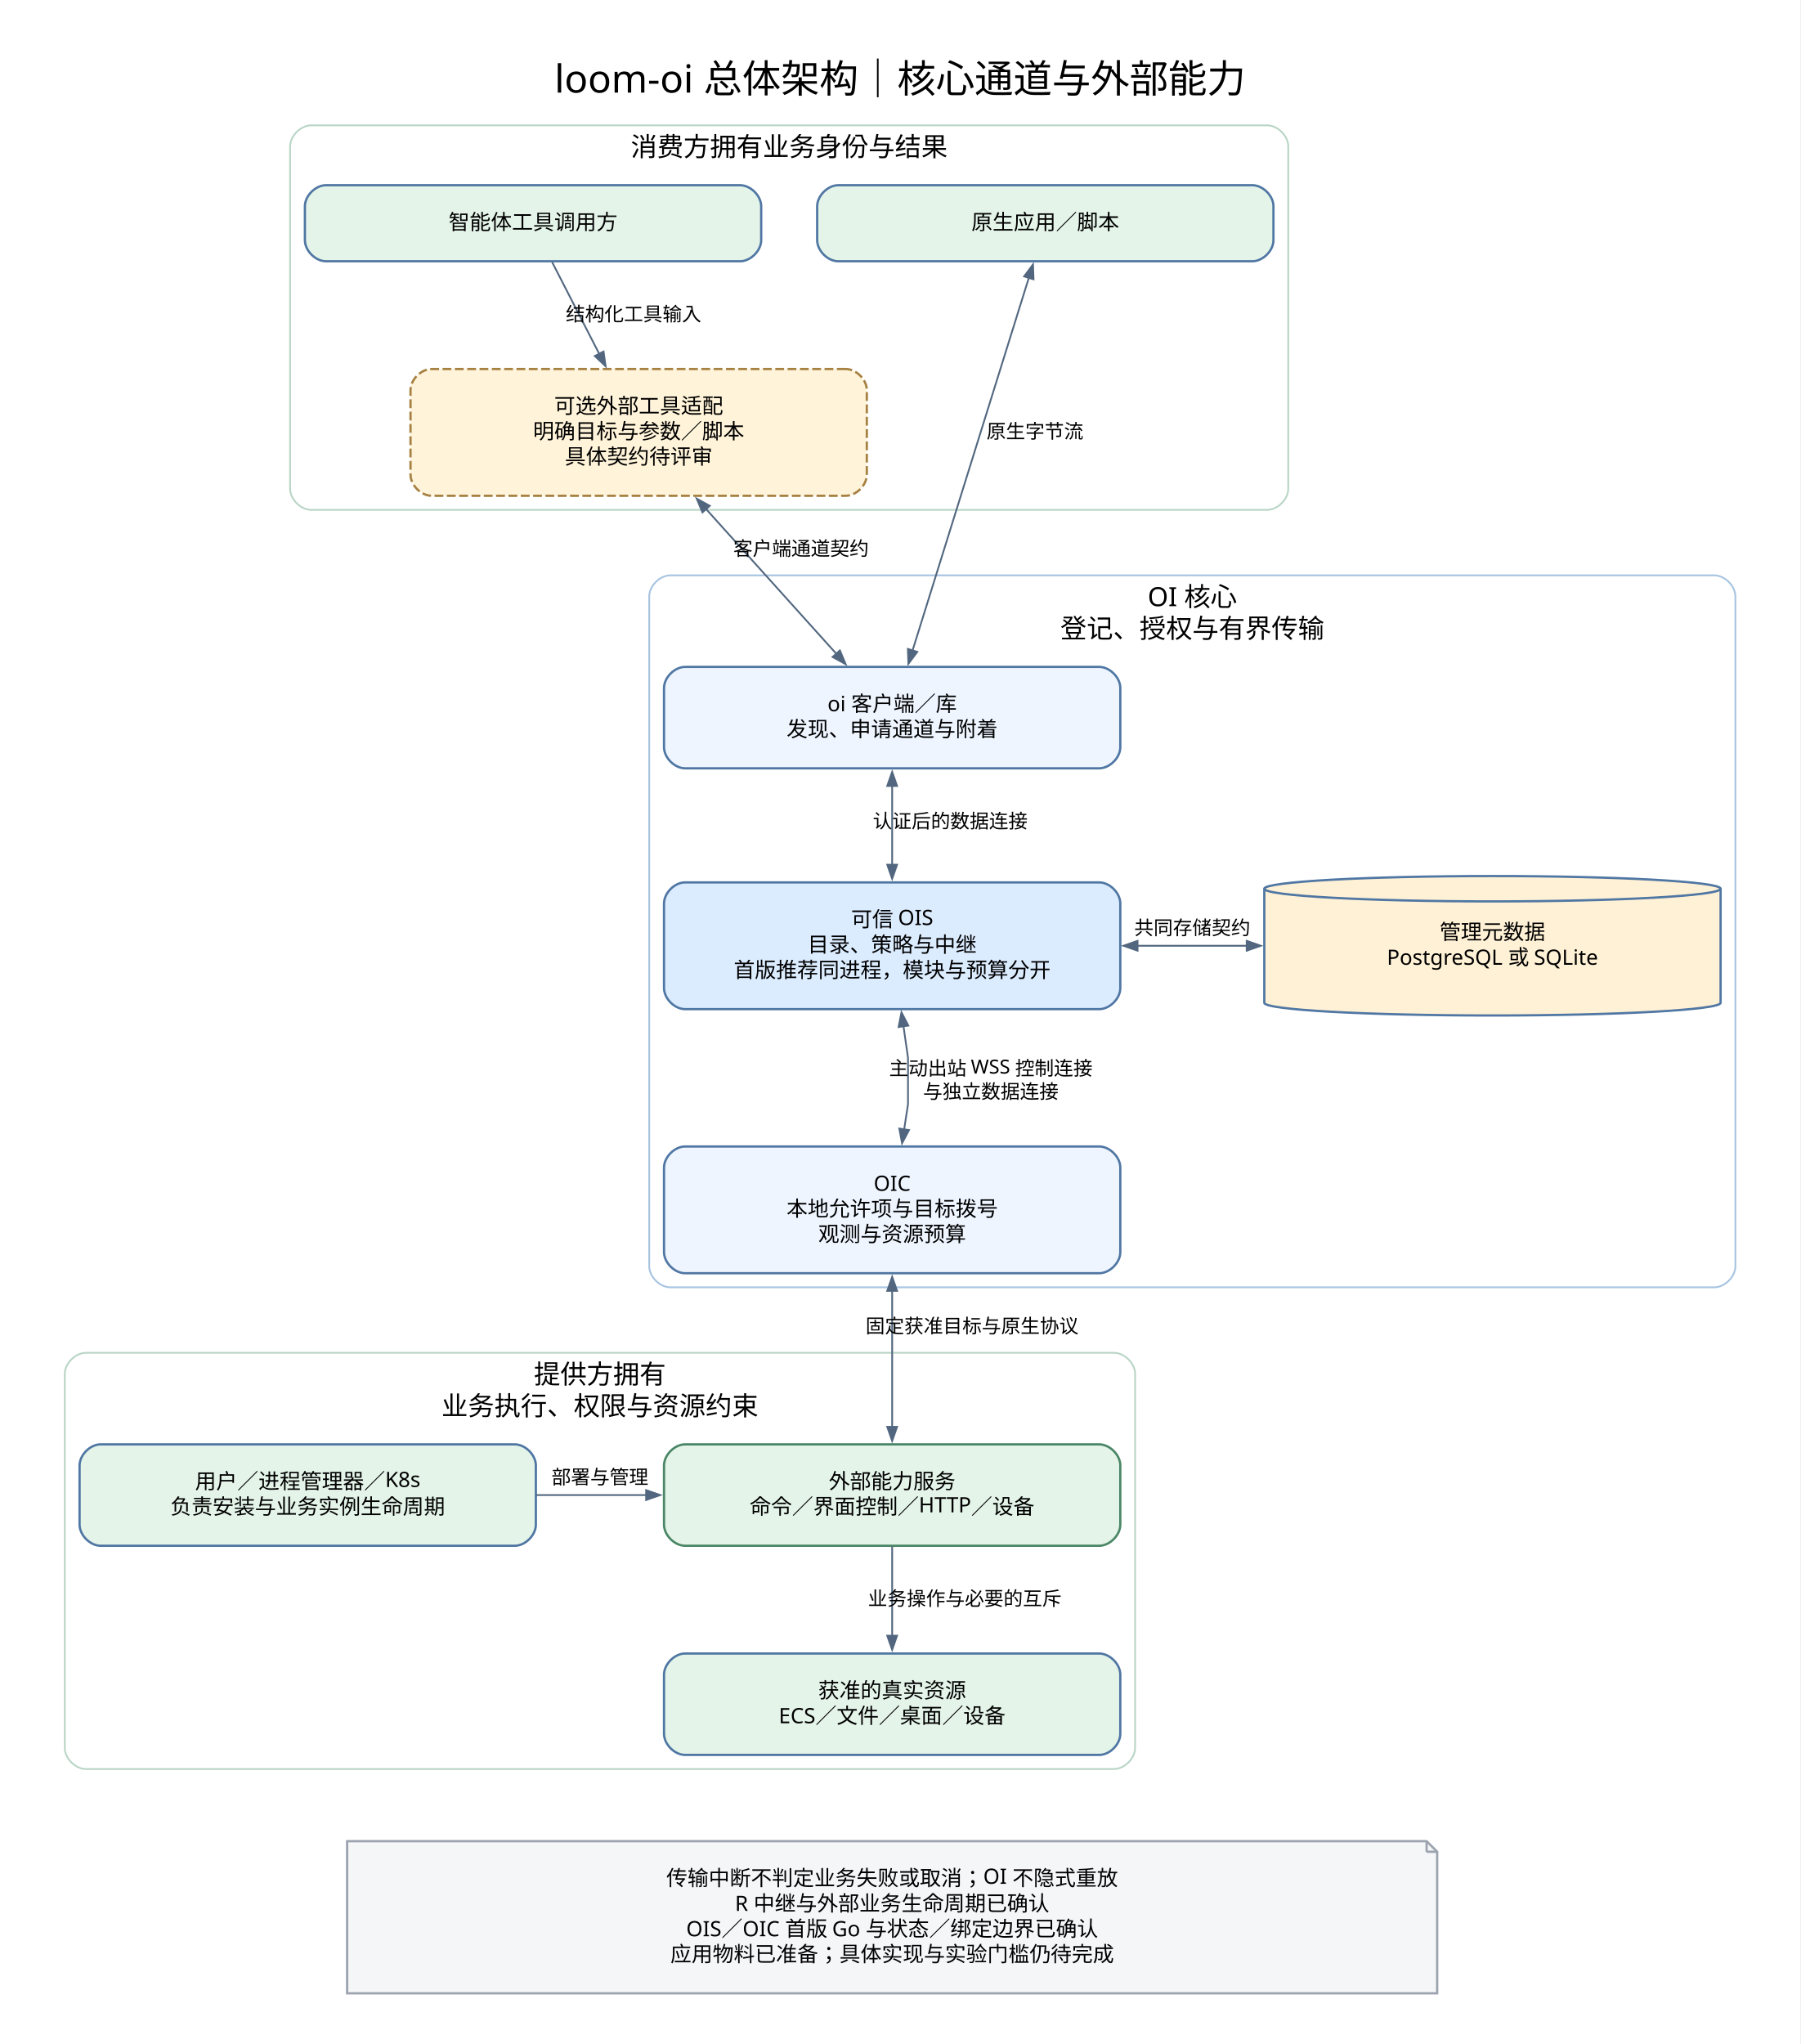
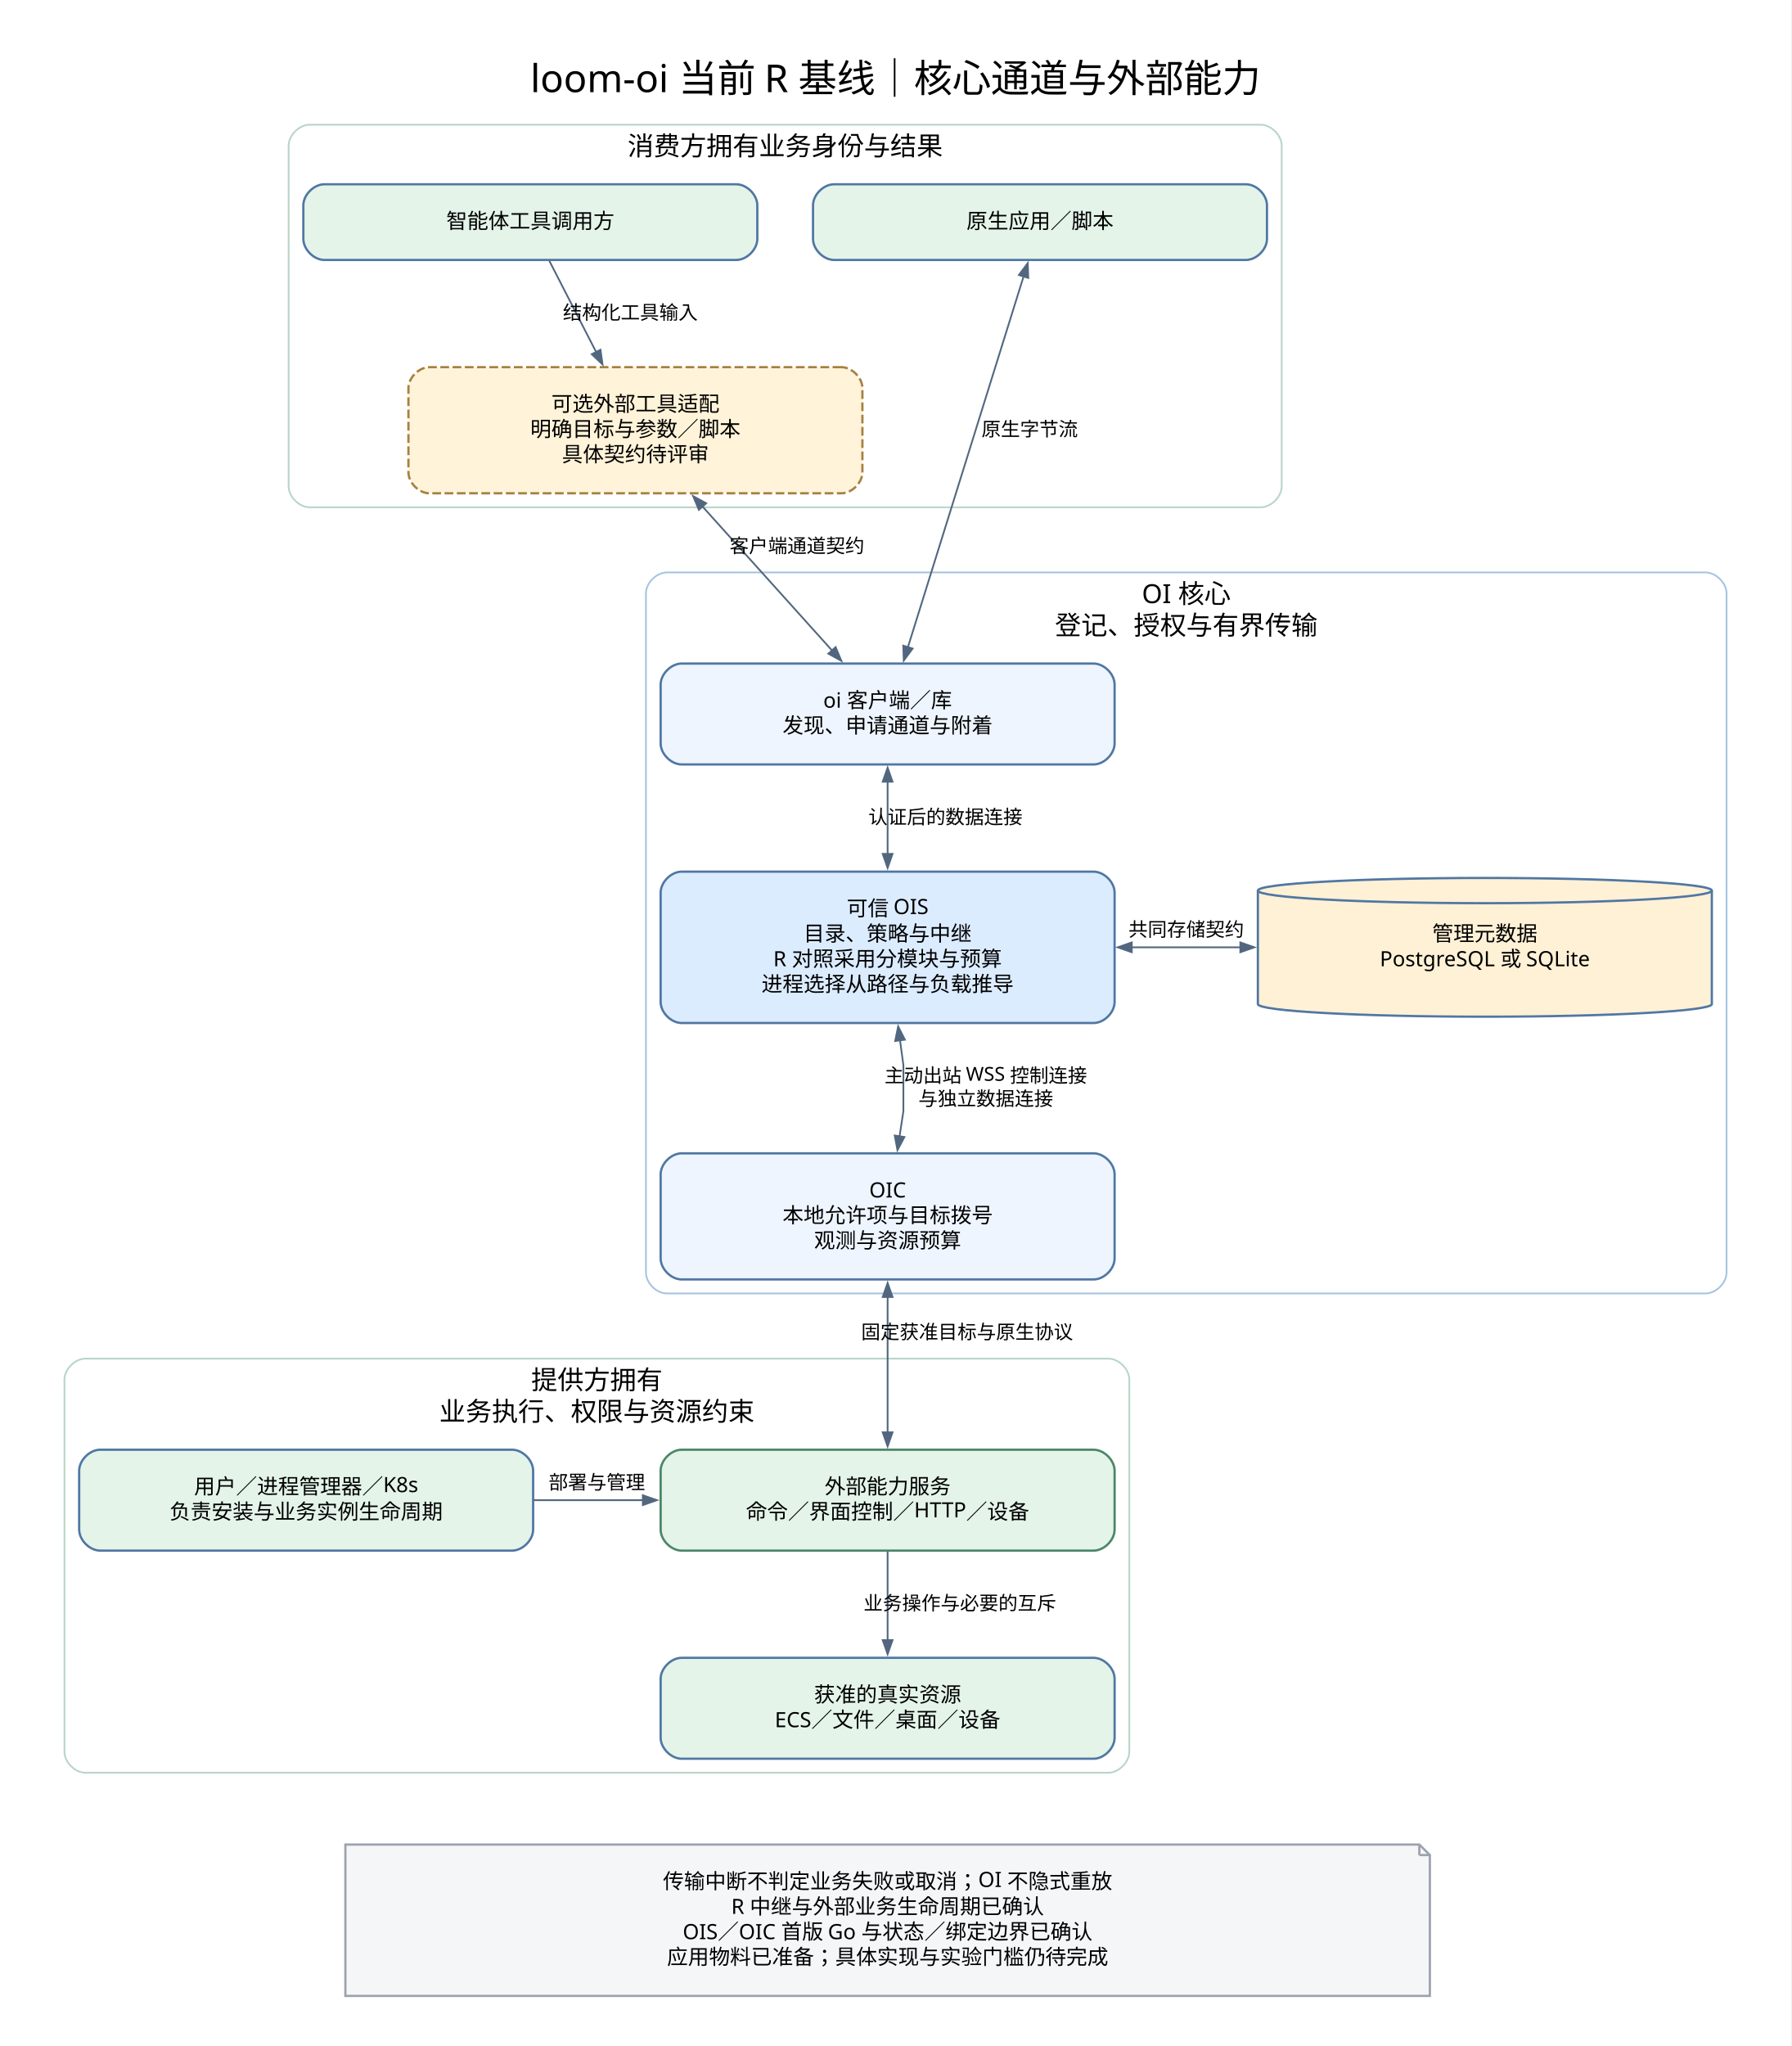
- <svg xmlns="http://www.w3.org/2000/svg" width="1023pt" height="1161pt" viewBox="0.00 0.00 1023.00 1161.00">
-   <g id="graph0" class="graph" transform="scale(1 1) rotate(0) translate(28.8 1132.2)">
-     <polygon fill="white" stroke="none" points="-28.8,28.8 -28.8,-1132.2 993.8,-1132.2 993.8,28.8 -28.8,28.8" />
-     <text xml:space="preserve" text-anchor="middle" x="482.5" y="-1079.6" font-family="Noto Sans SC" font-size="22.00">loom-oi 总体架构｜核心通道与外部能力</text>
+ <svg xmlns="http://www.w3.org/2000/svg" width="1023pt" height="1168pt" viewBox="0.00 0.00 1023.00 1168.00">
+   <g id="graph0" class="graph" transform="scale(1 1) rotate(0) translate(28.8 1139.4)">
+     <polygon fill="white" stroke="none" points="-28.8,28.8 -28.8,-1139.4 993.8,-1139.4 993.8,28.8 -28.8,28.8" />
+     <text xml:space="preserve" text-anchor="middle" x="482.5" y="-1086.8" font-family="Noto Sans SC" font-size="22.00">loom-oi 当前 R 基线｜核心通道与外部能力</text>
    <g id="clust1" class="cluster">
-       <path fill="white" stroke="#b9d5c6" d="M148,-842.6C148,-842.6 691,-842.6 691,-842.6 697,-842.6 703,-848.6 703,-854.6 703,-854.6 703,-1049 703,-1049 703,-1055 697,-1061 691,-1061 691,-1061 148,-1061 148,-1061 142,-1061 136,-1055 136,-1049 136,-1049 136,-854.6 136,-854.6 136,-848.6 142,-842.6 148,-842.6" />
-       <text xml:space="preserve" text-anchor="middle" x="419.5" y="-1043.5" font-family="Noto Sans SC" font-size="15.00">消费方拥有业务身份与结果</text>
+       <path fill="white" stroke="#b9d5c6" d="M148,-849.8C148,-849.8 691,-849.8 691,-849.8 697,-849.8 703,-855.8 703,-861.8 703,-861.8 703,-1056.2 703,-1056.2 703,-1062.2 697,-1068.2 691,-1068.2 691,-1068.2 148,-1068.2 148,-1068.2 142,-1068.2 136,-1062.2 136,-1056.2 136,-1056.2 136,-861.8 136,-861.8 136,-855.8 142,-849.8 148,-849.8" />
+       <text xml:space="preserve" text-anchor="middle" x="419.5" y="-1050.7" font-family="Noto Sans SC" font-size="15.00">消费方拥有业务身份与结果</text>
    </g>
    <g id="clust3" class="cluster">
-       <path fill="white" stroke="#a7c4e1" d="M352,-401C352,-401 945,-401 945,-401 951,-401 957,-407 957,-413 957,-413 957,-793.4 957,-793.4 957,-799.4 951,-805.4 945,-805.4 945,-805.4 352,-805.4 352,-805.4 346,-805.4 340,-799.4 340,-793.4 340,-793.4 340,-413 340,-413 340,-407 346,-401 352,-401" />
-       <text xml:space="preserve" text-anchor="middle" x="648.5" y="-787.9" font-family="Noto Sans SC" font-size="15.00">OI 核心</text>
-       <text xml:space="preserve" text-anchor="middle" x="648.5" y="-769.9" font-family="Noto Sans SC" font-size="15.00">登记、授权与有界传输</text>
+       <path fill="white" stroke="#a7c4e1" d="M352,-401C352,-401 945,-401 945,-401 951,-401 957,-407 957,-413 957,-413 957,-800.6 957,-800.6 957,-806.6 951,-812.6 945,-812.6 945,-812.6 352,-812.6 352,-812.6 346,-812.6 340,-806.6 340,-800.6 340,-800.6 340,-413 340,-413 340,-407 346,-401 352,-401" />
+       <text xml:space="preserve" text-anchor="middle" x="648.5" y="-795.1" font-family="Noto Sans SC" font-size="15.00">OI 核心</text>
+       <text xml:space="preserve" text-anchor="middle" x="648.5" y="-777.1" font-family="Noto Sans SC" font-size="15.00">登记、授权与有界传输</text>
    </g>
    <g id="clust5" class="cluster">
      <path fill="white" stroke="#b9d5c6" d="M20,-127.4C20,-127.4 604,-127.4 604,-127.4 610,-127.4 616,-133.4 616,-139.4 616,-139.4 616,-351.8 616,-351.8 616,-357.8 610,-363.8 604,-363.8 604,-363.8 20,-363.8 20,-363.8 14,-363.8 8,-357.8 8,-351.8 8,-351.8 8,-139.4 8,-139.4 8,-133.4 14,-127.4 20,-127.4" />
      <text xml:space="preserve" text-anchor="middle" x="312" y="-346.3" font-family="Noto Sans SC" font-size="15.00">提供方拥有</text>
      <text xml:space="preserve" text-anchor="middle" x="312" y="-328.3" font-family="Noto Sans SC" font-size="15.00">业务执行、权限与资源约束</text>
    </g>
    <g id="node1" class="node">
-       <path fill="#e4f4e9" stroke="#5077a3" stroke-width="1.3" d="M682.6,-1027C682.6,-1027 447.4,-1027 447.4,-1027 441.4,-1027 435.4,-1021 435.4,-1015 435.4,-1015 435.4,-995.8 435.4,-995.8 435.4,-989.8 441.4,-983.8 447.4,-983.8 447.4,-983.8 682.6,-983.8 682.6,-983.8 688.6,-983.8 694.6,-989.8 694.6,-995.8 694.6,-995.8 694.6,-1015 694.6,-1015 694.6,-1021 688.6,-1027 682.6,-1027" />
-       <text xml:space="preserve" text-anchor="middle" x="565" y="-1001.8" font-family="Noto Sans SC" font-size="12.00">原生应用／脚本</text>
+       <path fill="#e4f4e9" stroke="#5077a3" stroke-width="1.3" d="M682.6,-1034.2C682.6,-1034.2 447.4,-1034.2 447.4,-1034.2 441.4,-1034.2 435.4,-1028.2 435.4,-1022.2 435.4,-1022.2 435.4,-1003 435.4,-1003 435.4,-997 441.4,-991 447.4,-991 447.4,-991 682.6,-991 682.6,-991 688.6,-991 694.6,-997 694.6,-1003 694.6,-1003 694.6,-1022.2 694.6,-1022.2 694.6,-1028.2 688.6,-1034.2 682.6,-1034.2" />
+       <text xml:space="preserve" text-anchor="middle" x="565" y="-1009" font-family="Noto Sans SC" font-size="12.00">原生应用／脚本</text>
    </g>
    <g id="node4" class="node">
-       <path fill="#eef5ff" stroke="#5077a3" stroke-width="1.3" d="M595.6,-753.4C595.6,-753.4 360.4,-753.4 360.4,-753.4 354.4,-753.4 348.4,-747.4 348.4,-741.4 348.4,-741.4 348.4,-707.8 348.4,-707.8 348.4,-701.8 354.4,-695.8 360.4,-695.8 360.4,-695.8 595.6,-695.8 595.6,-695.8 601.6,-695.8 607.6,-701.8 607.6,-707.8 607.6,-707.8 607.6,-741.4 607.6,-741.4 607.6,-747.4 601.6,-753.4 595.6,-753.4" />
-       <text xml:space="preserve" text-anchor="middle" x="478" y="-728.2" font-family="Noto Sans SC" font-size="12.00">oi 客户端／库</text>
-       <text xml:space="preserve" text-anchor="middle" x="478" y="-713.8" font-family="Noto Sans SC" font-size="12.00">发现、申请通道与附着</text>
+       <path fill="#eef5ff" stroke="#5077a3" stroke-width="1.3" d="M595.6,-760.6C595.6,-760.6 360.4,-760.6 360.4,-760.6 354.4,-760.6 348.4,-754.6 348.4,-748.6 348.4,-748.6 348.4,-715 348.4,-715 348.4,-709 354.4,-703 360.4,-703 360.4,-703 595.6,-703 595.6,-703 601.6,-703 607.6,-709 607.6,-715 607.6,-715 607.6,-748.6 607.6,-748.6 607.6,-754.6 601.6,-760.6 595.6,-760.6" />
+       <text xml:space="preserve" text-anchor="middle" x="478" y="-735.4" font-family="Noto Sans SC" font-size="12.00">oi 客户端／库</text>
+       <text xml:space="preserve" text-anchor="middle" x="478" y="-721" font-family="Noto Sans SC" font-size="12.00">发现、申请通道与附着</text>
    </g>
    <g id="edge8" class="edge">
-       <path fill="none" stroke="#52677f" d="M555.72,-974.67C539.72,-923.4 506.98,-818.46 489.53,-762.56" />
-       <polygon fill="#52677f" stroke="#52677f" points="552.95,-975.2 558.01,-982 558.3,-973.53 552.95,-975.2" />
-       <polygon fill="#52677f" stroke="#52677f" points="492.28,-761.95 487.22,-755.14 486.93,-763.62 492.28,-761.95" />
-       <text xml:space="preserve" text-anchor="middle" x="559.11" y="-883.3" font-family="Noto Sans SC" font-size="11.00">原生字节流</text>
+       <path fill="none" stroke="#52677f" d="M555.72,-981.87C539.72,-930.6 506.98,-825.66 489.53,-769.76" />
+       <polygon fill="#52677f" stroke="#52677f" points="552.95,-982.4 558.01,-989.2 558.3,-980.73 552.95,-982.4" />
+       <polygon fill="#52677f" stroke="#52677f" points="492.28,-769.15 487.22,-762.34 486.93,-770.82 492.28,-769.15" />
+       <text xml:space="preserve" text-anchor="middle" x="559.11" y="-890.5" font-family="Noto Sans SC" font-size="11.00">原生字节流</text>
    </g>
    <g id="node2" class="node">
-       <path fill="#e4f4e9" stroke="#5077a3" stroke-width="1.3" d="M391.6,-1027C391.6,-1027 156.4,-1027 156.4,-1027 150.4,-1027 144.4,-1021 144.4,-1015 144.4,-1015 144.4,-995.8 144.4,-995.8 144.4,-989.8 150.4,-983.8 156.4,-983.8 156.4,-983.8 391.6,-983.8 391.6,-983.8 397.6,-983.8 403.6,-989.8 403.6,-995.8 403.6,-995.8 403.6,-1015 403.6,-1015 403.6,-1021 397.6,-1027 391.6,-1027" />
-       <text xml:space="preserve" text-anchor="middle" x="274" y="-1001.8" font-family="Noto Sans SC" font-size="12.00">智能体工具调用方</text>
+       <path fill="#e4f4e9" stroke="#5077a3" stroke-width="1.3" d="M391.6,-1034.2C391.6,-1034.2 156.4,-1034.2 156.4,-1034.2 150.4,-1034.2 144.4,-1028.2 144.4,-1022.2 144.4,-1022.2 144.4,-1003 144.4,-1003 144.4,-997 150.4,-991 156.4,-991 156.4,-991 391.6,-991 391.6,-991 397.6,-991 403.6,-997 403.6,-1003 403.6,-1003 403.6,-1022.2 403.6,-1022.2 403.6,-1028.2 397.6,-1034.2 391.6,-1034.2" />
+       <text xml:space="preserve" text-anchor="middle" x="274" y="-1009" font-family="Noto Sans SC" font-size="12.00">智能体工具调用方</text>
    </g>
    <g id="node3" class="node">
-       <path fill="#fff3d9" stroke="#a68142" stroke-width="1.3" stroke-dasharray="5,2" d="M451.6,-922.6C451.6,-922.6 216.4,-922.6 216.4,-922.6 210.4,-922.6 204.4,-916.6 204.4,-910.6 204.4,-910.6 204.4,-862.6 204.4,-862.6 204.4,-856.6 210.4,-850.6 216.4,-850.6 216.4,-850.6 451.6,-850.6 451.6,-850.6 457.6,-850.6 463.6,-856.6 463.6,-862.6 463.6,-862.6 463.6,-910.6 463.6,-910.6 463.6,-916.6 457.6,-922.6 451.6,-922.6" />
-       <text xml:space="preserve" text-anchor="middle" x="334" y="-897.4" font-family="Noto Sans SC" font-size="12.00">可选外部工具适配</text>
-       <text xml:space="preserve" text-anchor="middle" x="334" y="-883" font-family="Noto Sans SC" font-size="12.00">明确目标与参数／脚本</text>
-       <text xml:space="preserve" text-anchor="middle" x="334" y="-868.6" font-family="Noto Sans SC" font-size="12.00">具体契约待评审</text>
+       <path fill="#fff3d9" stroke="#a68142" stroke-width="1.3" stroke-dasharray="5,2" d="M451.6,-929.8C451.6,-929.8 216.4,-929.8 216.4,-929.8 210.4,-929.8 204.4,-923.8 204.4,-917.8 204.4,-917.8 204.4,-869.8 204.4,-869.8 204.4,-863.8 210.4,-857.8 216.4,-857.8 216.4,-857.8 451.6,-857.8 451.6,-857.8 457.6,-857.8 463.6,-863.8 463.6,-869.8 463.6,-869.8 463.6,-917.8 463.6,-917.8 463.6,-923.8 457.6,-929.8 451.6,-929.8" />
+       <text xml:space="preserve" text-anchor="middle" x="334" y="-904.6" font-family="Noto Sans SC" font-size="12.00">可选外部工具适配</text>
+       <text xml:space="preserve" text-anchor="middle" x="334" y="-890.2" font-family="Noto Sans SC" font-size="12.00">明确目标与参数／脚本</text>
+       <text xml:space="preserve" text-anchor="middle" x="334" y="-875.8" font-family="Noto Sans SC" font-size="12.00">具体契约待评审</text>
    </g>
    <g id="edge1" class="edge">
-       <path fill="none" stroke="#52677f" d="M284.87,-983.25C292.36,-968.65 302.6,-948.73 311.78,-930.85" />
-       <polygon fill="#52677f" stroke="#52677f" points="314.06,-932.54 315.23,-924.15 309.08,-929.99 314.06,-932.54" />
-       <text xml:space="preserve" text-anchor="middle" x="331.08" y="-949.9" font-family="Noto Sans SC" font-size="11.00">结构化工具输入</text>
+       <path fill="none" stroke="#52677f" d="M284.87,-990.45C292.36,-975.85 302.6,-955.93 311.78,-938.05" />
+       <polygon fill="#52677f" stroke="#52677f" points="314.06,-939.74 315.23,-931.35 309.08,-937.19 314.06,-939.74" />
+       <text xml:space="preserve" text-anchor="middle" x="331.08" y="-957.1" font-family="Noto Sans SC" font-size="11.00">结构化工具输入</text>
    </g>
    <g id="edge9" class="edge">
-       <path fill="none" stroke="#52677f" d="M372.25,-843.1C395.39,-817.39 424.53,-785.01 446.36,-760.76" />
-       <polygon fill="#52677f" stroke="#52677f" points="370.24,-841.15 366.97,-848.97 374.4,-844.89 370.24,-841.15" />
-       <polygon fill="#52677f" stroke="#52677f" points="448.31,-762.77 451.58,-754.95 444.15,-759.03 448.31,-762.77" />
-       <text xml:space="preserve" text-anchor="middle" x="426.25" y="-816.7" font-family="Noto Sans SC" font-size="11.00">客户端通道契约</text>
+       <path fill="none" stroke="#52677f" d="M372.25,-850.3C395.39,-824.59 424.53,-792.21 446.36,-767.96" />
+       <polygon fill="#52677f" stroke="#52677f" points="370.24,-848.35 366.97,-856.17 374.4,-852.09 370.24,-848.35" />
+       <polygon fill="#52677f" stroke="#52677f" points="448.31,-769.97 451.58,-762.15 444.15,-766.23 448.31,-769.97" />
+       <text xml:space="preserve" text-anchor="middle" x="426.25" y="-823.9" font-family="Noto Sans SC" font-size="11.00">客户端通道契约</text>
    </g>
    <g id="node5" class="node">
-       <path fill="#dcecff" stroke="#5077a3" stroke-width="1.3" d="M595.6,-631C595.6,-631 360.4,-631 360.4,-631 354.4,-631 348.4,-625 348.4,-619 348.4,-619 348.4,-571 348.4,-571 348.4,-565 354.4,-559 360.4,-559 360.4,-559 595.6,-559 595.6,-559 601.6,-559 607.6,-565 607.6,-571 607.6,-571 607.6,-619 607.6,-619 607.6,-625 601.6,-631 595.6,-631" />
-       <text xml:space="preserve" text-anchor="middle" x="478" y="-605.8" font-family="Noto Sans SC" font-size="12.00">可信 OIS</text>
-       <text xml:space="preserve" text-anchor="middle" x="478" y="-591.4" font-family="Noto Sans SC" font-size="12.00">目录、策略与中继</text>
-       <text xml:space="preserve" text-anchor="middle" x="478" y="-577" font-family="Noto Sans SC" font-size="12.00">首版推荐同进程，模块与预算分开</text>
+       <path fill="#dcecff" stroke="#5077a3" stroke-width="1.3" d="M595.6,-641.8C595.6,-641.8 360.4,-641.8 360.4,-641.8 354.4,-641.8 348.4,-635.8 348.4,-629.8 348.4,-629.8 348.4,-567.4 348.4,-567.4 348.4,-561.4 354.4,-555.4 360.4,-555.4 360.4,-555.4 595.6,-555.4 595.6,-555.4 601.6,-555.4 607.6,-561.4 607.6,-567.4 607.6,-567.4 607.6,-629.8 607.6,-629.8 607.6,-635.8 601.6,-641.8 595.6,-641.8" />
+       <text xml:space="preserve" text-anchor="middle" x="478" y="-616.6" font-family="Noto Sans SC" font-size="12.00">可信 OIS</text>
+       <text xml:space="preserve" text-anchor="middle" x="478" y="-602.2" font-family="Noto Sans SC" font-size="12.00">目录、策略与中继</text>
+       <text xml:space="preserve" text-anchor="middle" x="478" y="-587.8" font-family="Noto Sans SC" font-size="12.00">R 对照采用分模块与预算</text>
+       <text xml:space="preserve" text-anchor="middle" x="478" y="-573.4" font-family="Noto Sans SC" font-size="12.00">进程选择从路径与负载推导</text>
    </g>
    <g id="edge2" class="edge">
-       <path fill="none" stroke="#52677f" d="M478,-686.07C478,-671.94 478,-655.72 478,-640.98" />
-       <polygon fill="#52677f" stroke="#52677f" points="475.2,-685.77 478,-693.77 480.8,-685.77 475.2,-685.77" />
-       <polygon fill="#52677f" stroke="#52677f" points="480.8,-641.06 478,-633.06 475.2,-641.06 480.8,-641.06" />
-       <text xml:space="preserve" text-anchor="middle" x="511" y="-661.9" font-family="Noto Sans SC" font-size="11.00">认证后的数据连接</text>
+       <path fill="none" stroke="#52677f" d="M478,-693.18C478,-680.3 478,-665.65 478,-651.83" />
+       <polygon fill="#52677f" stroke="#52677f" points="475.2,-693.14 478,-701.14 480.8,-693.14 475.2,-693.14" />
+       <polygon fill="#52677f" stroke="#52677f" points="480.8,-651.94 478,-643.94 475.2,-651.94 480.8,-651.94" />
+       <text xml:space="preserve" text-anchor="middle" x="511" y="-669.1" font-family="Noto Sans SC" font-size="11.00">认证后的数据连接</text>
    </g>
    <g id="node6" class="node">
      <path fill="#eef5ff" stroke="#5077a3" stroke-width="1.3" d="M595.6,-481C595.6,-481 360.4,-481 360.4,-481 354.4,-481 348.4,-475 348.4,-469 348.4,-469 348.4,-421 348.4,-421 348.4,-415 354.4,-409 360.4,-409 360.4,-409 595.6,-409 595.6,-409 601.6,-409 607.6,-415 607.6,-421 607.6,-421 607.6,-469 607.6,-469 607.6,-475 601.6,-481 595.6,-481" />
      <text xml:space="preserve" text-anchor="middle" x="478" y="-455.8" font-family="Noto Sans SC" font-size="12.00">OIC</text>
      <text xml:space="preserve" text-anchor="middle" x="478" y="-441.4" font-family="Noto Sans SC" font-size="12.00">本地允许项与目标拨号</text>
      <text xml:space="preserve" text-anchor="middle" x="478" y="-427" font-family="Noto Sans SC" font-size="12.00">观测与资源预算</text>
    </g>
    <g id="node7" class="node">
-       <path fill="#fff1d6" stroke="#5077a3" stroke-width="1.3" d="M948.6,-627.4C948.6,-631.37 890.51,-634.6 819,-634.6 747.49,-634.6 689.4,-631.37 689.4,-627.4 689.4,-627.4 689.4,-562.6 689.4,-562.6 689.4,-558.63 747.49,-555.4 819,-555.4 890.51,-555.4 948.6,-558.63 948.6,-562.6 948.6,-562.6 948.6,-627.4 948.6,-627.4" />
-       <path fill="none" stroke="#5077a3" stroke-width="1.3" d="M948.6,-627.4C948.6,-623.43 890.51,-620.2 819,-620.2 747.49,-620.2 689.4,-623.43 689.4,-627.4" />
-       <text xml:space="preserve" text-anchor="middle" x="819" y="-598.6" font-family="Noto Sans SC" font-size="12.00">管理元数据</text>
-       <text xml:space="preserve" text-anchor="middle" x="819" y="-584.2" font-family="Noto Sans SC" font-size="12.00">PostgreSQL 或 SQLite</text>
+       <path fill="#fff1d6" stroke="#5077a3" stroke-width="1.3" d="M948.6,-631C948.6,-634.97 890.51,-638.2 819,-638.2 747.49,-638.2 689.4,-634.97 689.4,-631 689.4,-631 689.4,-566.2 689.4,-566.2 689.4,-562.23 747.49,-559 819,-559 890.51,-559 948.6,-562.23 948.6,-566.2 948.6,-566.2 948.6,-631 948.6,-631" />
+       <path fill="none" stroke="#5077a3" stroke-width="1.3" d="M948.6,-631C948.6,-627.03 890.51,-623.8 819,-623.8 747.49,-623.8 689.4,-627.03 689.4,-631" />
+       <text xml:space="preserve" text-anchor="middle" x="819" y="-602.2" font-family="Noto Sans SC" font-size="12.00">管理元数据</text>
+       <text xml:space="preserve" text-anchor="middle" x="819" y="-587.8" font-family="Noto Sans SC" font-size="12.00">PostgreSQL 或 SQLite</text>
    </g>
    <g id="edge5" class="edge">
-       <path fill="none" stroke="#52677f" d="M617.27,-595C637.81,-595 658.97,-595 679.52,-595" />
-       <polygon fill="#52677f" stroke="#52677f" points="617.4,-592.2 609.4,-595 617.4,-597.8 617.4,-592.2" />
-       <polygon fill="#52677f" stroke="#52677f" points="679.39,-597.8 687.39,-595 679.39,-592.2 679.39,-597.8" />
-       <text xml:space="preserve" text-anchor="middle" x="648.5" y="-601.3" font-family="Noto Sans SC" font-size="11.00">共同存储契约</text>
+       <path fill="none" stroke="#52677f" d="M617.27,-598.6C637.81,-598.6 658.97,-598.6 679.52,-598.6" />
+       <polygon fill="#52677f" stroke="#52677f" points="617.4,-595.8 609.4,-598.6 617.4,-601.4 617.4,-595.8" />
+       <polygon fill="#52677f" stroke="#52677f" points="679.39,-601.4 687.39,-598.6 679.39,-595.8 679.39,-601.4" />
+       <text xml:space="preserve" text-anchor="middle" x="648.5" y="-604.9" font-family="Noto Sans SC" font-size="11.00">共同存储契约</text>
    </g>
    <g id="edge3" class="edge">
-       <path fill="none" stroke="#52677f" d="M484.8,-490.6C486.07,-498.89 487,-505 487,-505 487,-505 487,-531.4 487,-531.4 487,-531.4 485.88,-539.22 484.42,-549.34" />
+       <path fill="none" stroke="#52677f" d="M484.8,-490.6C486.07,-498.89 487,-505 487,-505 487,-505 487,-531.4 487,-531.4 487,-531.4 486.2,-537.3 485.07,-545.58" />
      <polygon fill="#52677f" stroke="#52677f" points="487.59,-490.32 483.62,-482.84 482.06,-491.17 487.59,-490.32" />
-       <polygon fill="#52677f" stroke="#52677f" points="481.66,-548.86 483.29,-557.18 487.2,-549.66 481.66,-548.86" />
+       <polygon fill="#52677f" stroke="#52677f" points="482.31,-545.12 484.01,-553.43 487.86,-545.88 482.31,-545.12" />
      <text xml:space="preserve" text-anchor="middle" x="534.06" y="-521.5" font-family="Noto Sans SC" font-size="11.00">主动出站 WSS 控制连接</text>
      <text xml:space="preserve" text-anchor="middle" x="534.06" y="-508.3" font-family="Noto Sans SC" font-size="11.00">与独立数据连接</text>
    </g>
    <g id="node8" class="node">
      <path fill="#e4f4e9" stroke="#4b8767" stroke-width="1.3" d="M595.6,-311.8C595.6,-311.8 360.4,-311.8 360.4,-311.8 354.4,-311.8 348.4,-305.8 348.4,-299.8 348.4,-299.8 348.4,-266.2 348.4,-266.2 348.4,-260.2 354.4,-254.2 360.4,-254.2 360.4,-254.2 595.6,-254.2 595.6,-254.2 601.6,-254.2 607.6,-260.2 607.6,-266.2 607.6,-266.2 607.6,-299.8 607.6,-299.8 607.6,-305.8 601.6,-311.8 595.6,-311.8" />
      <text xml:space="preserve" text-anchor="middle" x="478" y="-286.6" font-family="Noto Sans SC" font-size="12.00">外部能力服务</text>
      <text xml:space="preserve" text-anchor="middle" x="478" y="-272.2" font-family="Noto Sans SC" font-size="12.00">命令／界面控制／HTTP／设备</text>
    </g>
    <g id="edge10" class="edge">
      <path fill="none" stroke="#52677f" d="M478,-399.33C478,-374.8 478,-344.72 478,-321.43" />
      <polygon fill="#52677f" stroke="#52677f" points="475.2,-398.98 478,-406.98 480.8,-398.98 475.2,-398.98" />
      <polygon fill="#52677f" stroke="#52677f" points="480.8,-321.74 478,-313.74 475.2,-321.74 480.8,-321.74" />
      <text xml:space="preserve" text-anchor="middle" x="523.38" y="-375.1" font-family="Noto Sans SC" font-size="11.00">固定获准目标与原生协议</text>
    </g>
    <g id="node10" class="node">
      <path fill="#e4f4e9" stroke="#5077a3" stroke-width="1.3" d="M595.6,-193C595.6,-193 360.4,-193 360.4,-193 354.4,-193 348.4,-187 348.4,-181 348.4,-181 348.4,-147.4 348.4,-147.4 348.4,-141.4 354.4,-135.4 360.4,-135.4 360.4,-135.4 595.6,-135.4 595.6,-135.4 601.6,-135.4 607.6,-141.4 607.6,-147.4 607.6,-147.4 607.6,-181 607.6,-181 607.6,-187 601.6,-193 595.6,-193" />
      <text xml:space="preserve" text-anchor="middle" x="478" y="-167.8" font-family="Noto Sans SC" font-size="12.00">获准的真实资源</text>
      <text xml:space="preserve" text-anchor="middle" x="478" y="-153.4" font-family="Noto Sans SC" font-size="12.00">ECS／文件／桌面／设备</text>
    </g>
    <g id="edge7" class="edge">
      <path fill="none" stroke="#52677f" d="M478,-253.73C478,-238.49 478,-219.48 478,-202.99" />
      <polygon fill="#52677f" stroke="#52677f" points="480.8,-203.13 478,-195.13 475.2,-203.13 480.8,-203.13" />
      <text xml:space="preserve" text-anchor="middle" x="519.25" y="-220.3" font-family="Noto Sans SC" font-size="11.00">业务操作与必要的互斥</text>
    </g>
    <g id="node9" class="node">
      <path fill="#e4f4e9" stroke="#5077a3" stroke-width="1.3" d="M263.6,-311.8C263.6,-311.8 28.4,-311.8 28.4,-311.8 22.4,-311.8 16.4,-305.8 16.4,-299.8 16.4,-299.8 16.4,-266.2 16.4,-266.2 16.4,-260.2 22.4,-254.2 28.4,-254.2 28.4,-254.2 263.6,-254.2 263.6,-254.2 269.6,-254.2 275.6,-260.2 275.6,-266.2 275.6,-266.2 275.6,-299.8 275.6,-299.8 275.6,-305.8 269.6,-311.8 263.6,-311.8" />
      <text xml:space="preserve" text-anchor="middle" x="146" y="-286.6" font-family="Noto Sans SC" font-size="12.00">用户／进程管理器／K8s</text>
      <text xml:space="preserve" text-anchor="middle" x="146" y="-272.2" font-family="Noto Sans SC" font-size="12.00">负责安装与业务实例生命周期</text>
    </g>
    <g id="edge6" class="edge">
      <path fill="none" stroke="#52677f" d="M275.79,-283C296.29,-283 317.57,-283 338.28,-283" />
      <polygon fill="#52677f" stroke="#52677f" points="338.24,-285.8 346.24,-283 338.24,-280.2 338.24,-285.8" />
      <text xml:space="preserve" text-anchor="middle" x="312" y="-289.3" font-family="Noto Sans SC" font-size="11.00">部署与管理</text>
    </g>
    <g id="node11" class="node">
      <polygon fill="#f5f6f8" stroke="#9ca3af" stroke-width="1.3" points="781.6,-86.4 168.4,-86.4 168.4,0 787.6,0 787.6,-80.4 781.6,-86.4" />
      <polyline fill="none" stroke="#9ca3af" stroke-width="1.3" points="781.6,-86.4 781.6,-80.4" />
      <polyline fill="none" stroke="#9ca3af" stroke-width="1.3" points="787.6,-80.4 781.6,-80.4" />
      <text xml:space="preserve" text-anchor="middle" x="478" y="-61.2" font-family="Noto Sans SC" font-size="12.00">传输中断不判定业务失败或取消；OI 不隐式重放</text>
      <text xml:space="preserve" text-anchor="middle" x="478" y="-46.8" font-family="Noto Sans SC" font-size="12.00">R 中继与外部业务生命周期已确认</text>
      <text xml:space="preserve" text-anchor="middle" x="478" y="-32.4" font-family="Noto Sans SC" font-size="12.00">OIS／OIC 首版 Go 与状态／绑定边界已确认</text>
      <text xml:space="preserve" text-anchor="middle" x="478" y="-18" font-family="Noto Sans SC" font-size="12.00">应用物料已准备；具体实现与实验门槛仍待完成</text>
    </g>
  </g>
</svg>
